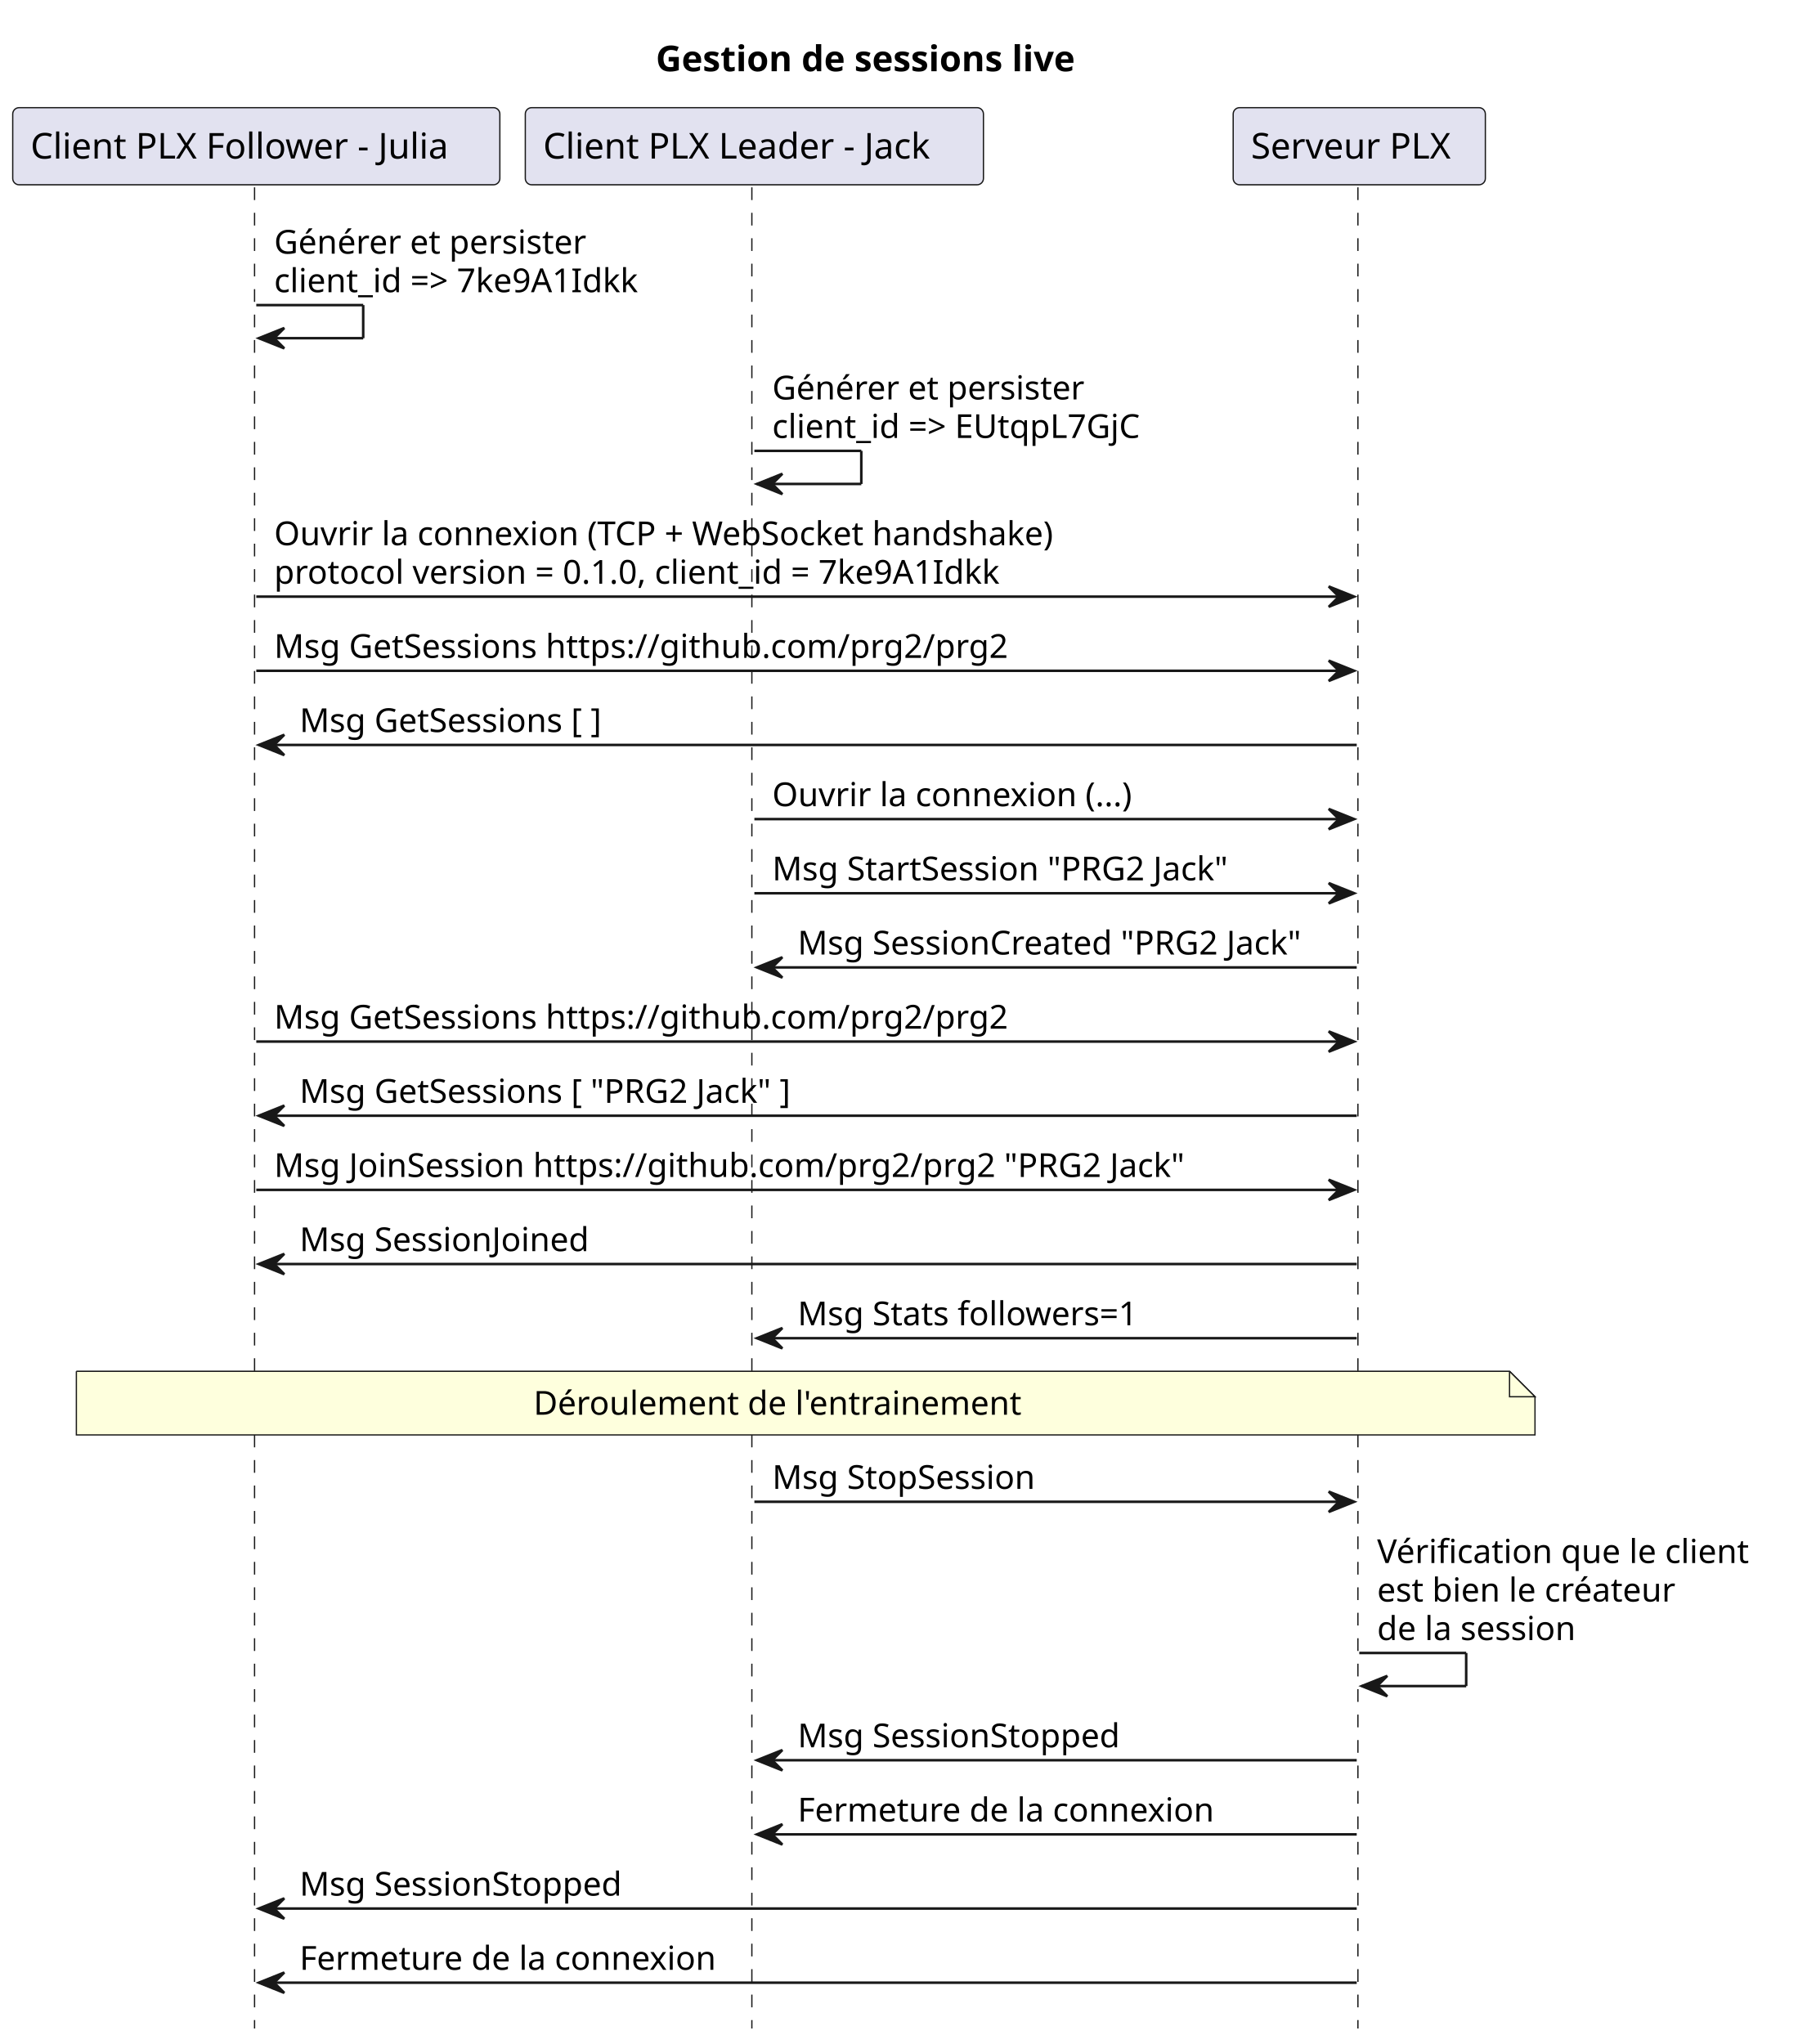
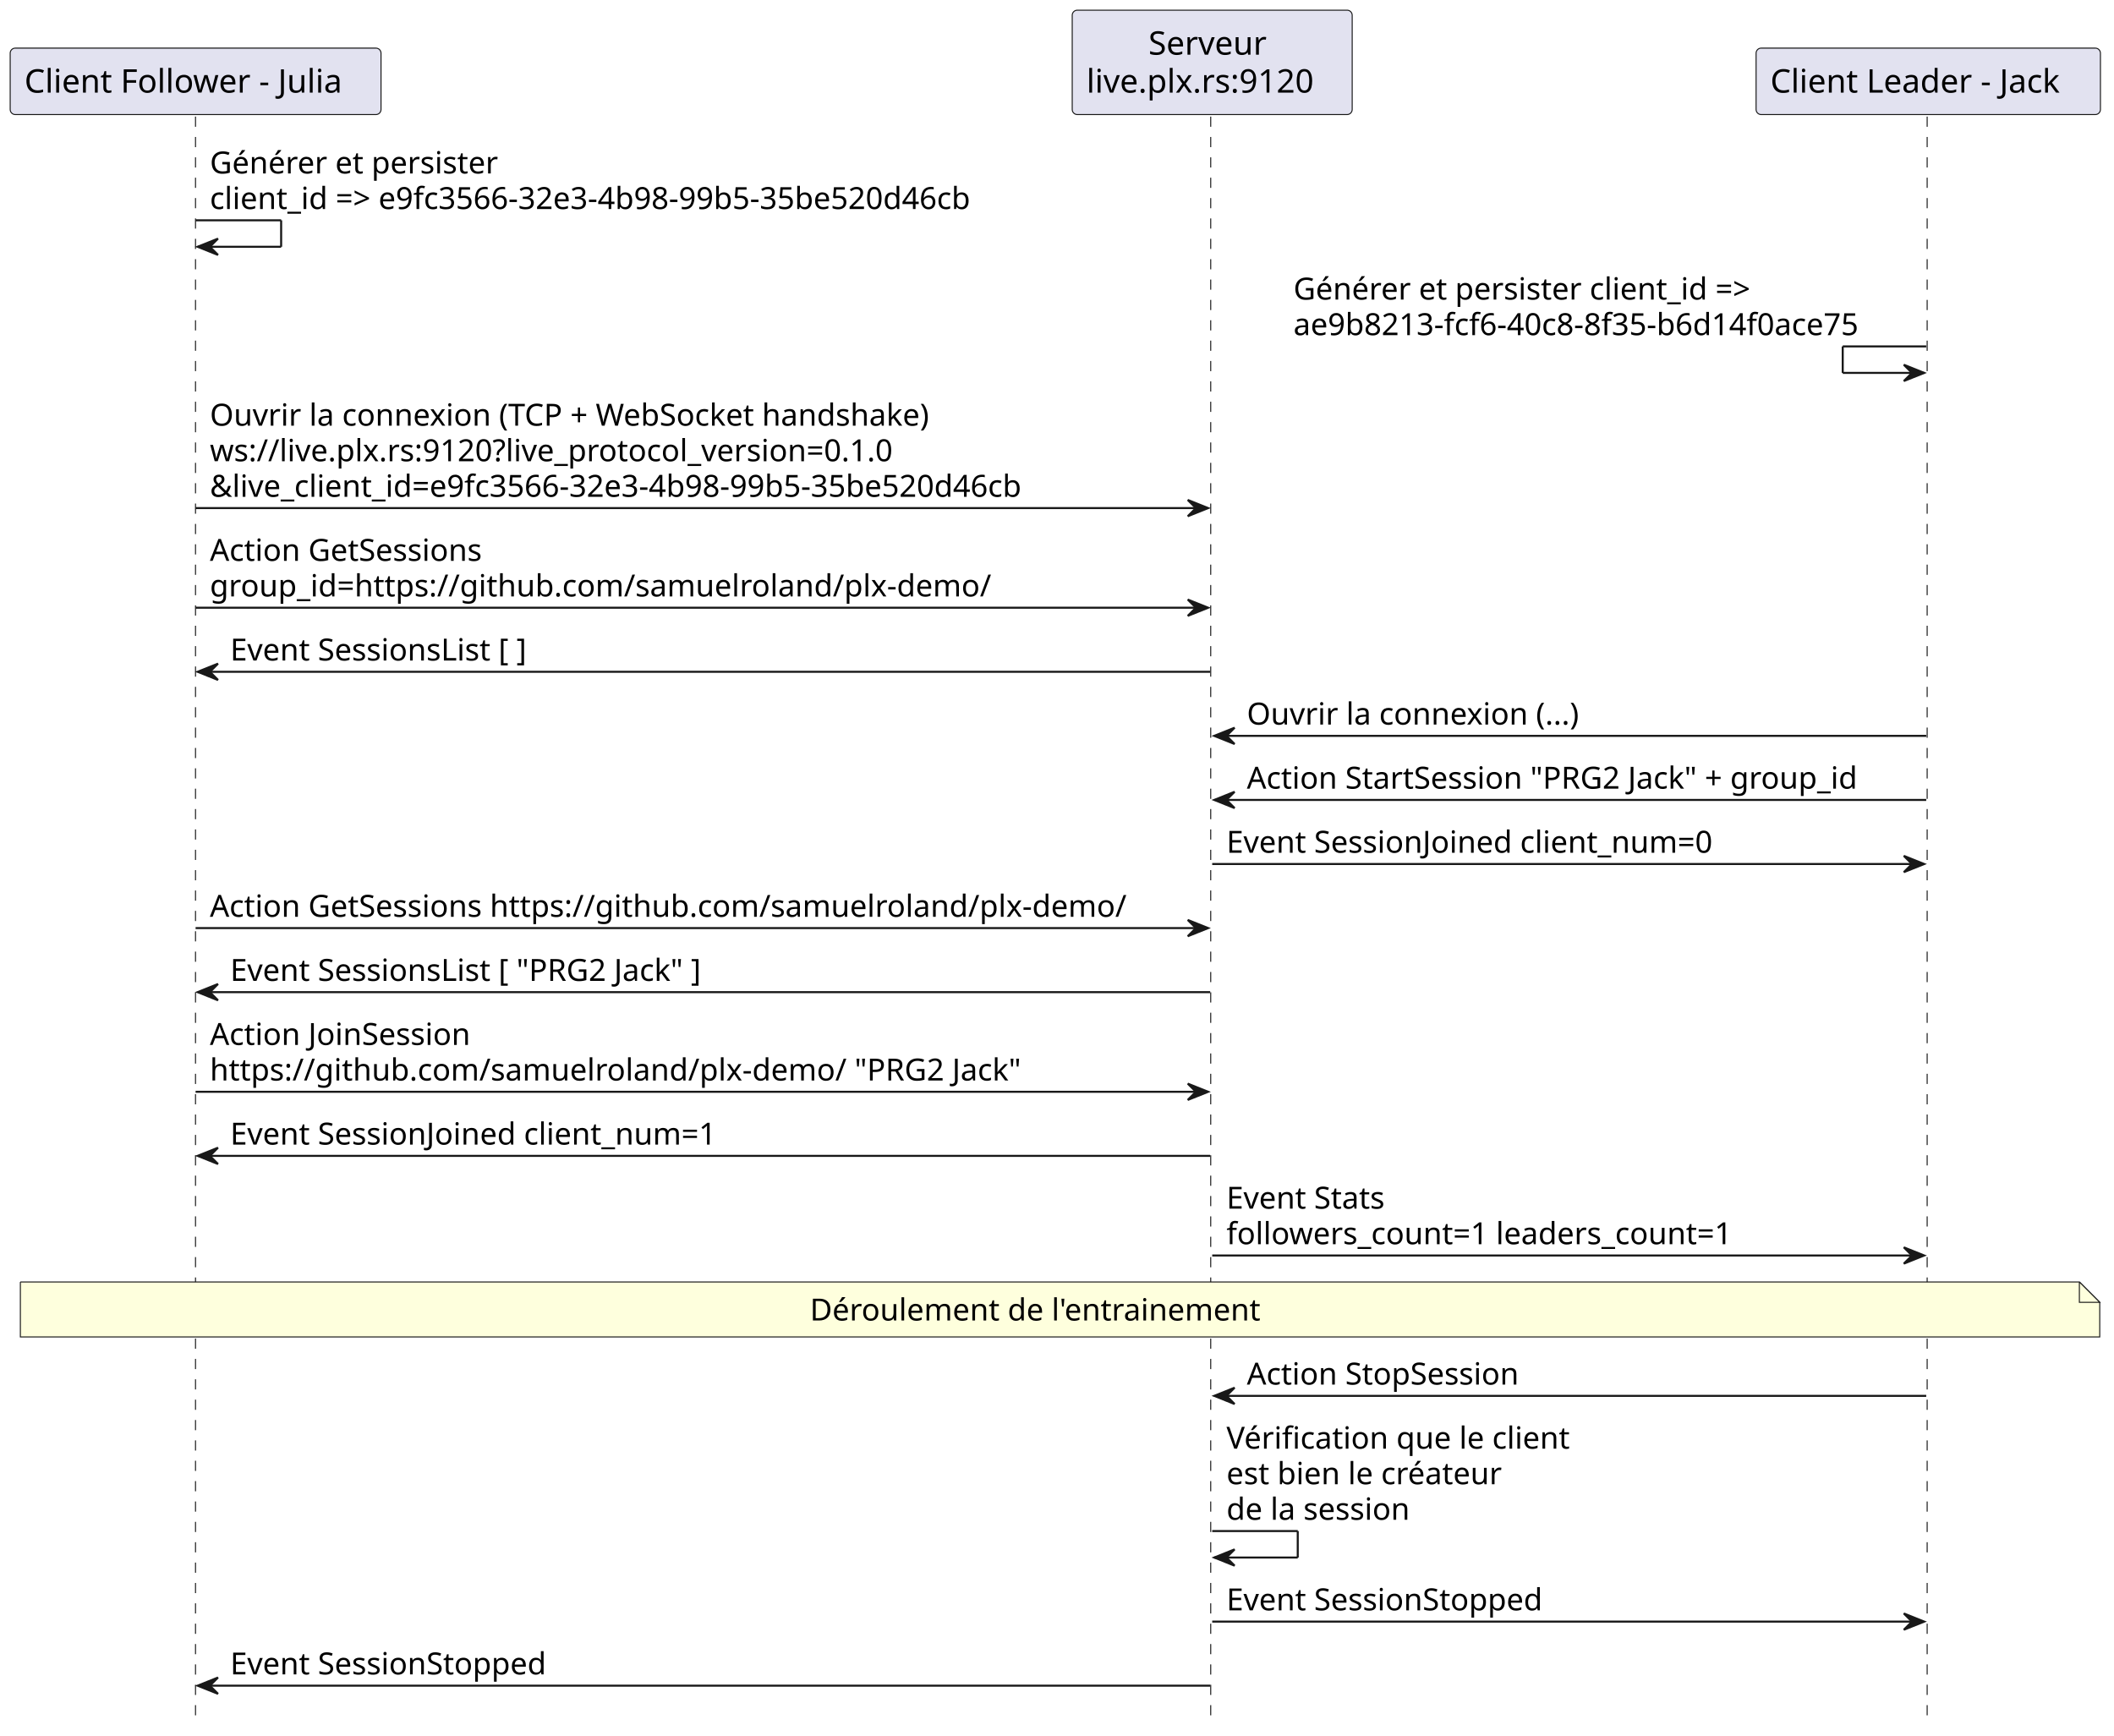
- <svg xmlns="http://www.w3.org/2000/svg" contentStyleType="text/css" height="803px" preserveAspectRatio="none" style="width:706px;height:803px;background:#FFFFFF;" version="1.1" viewBox="0 0 706 803" width="706px" zoomAndPan="magnify">
+ <svg xmlns="http://www.w3.org/2000/svg" contentStyleType="text/css" height="852px" preserveAspectRatio="none" style="width:1038px;height:852px;background:#FFFFFF;" version="1.1" viewBox="0 0 1038 852" width="1038px" zoomAndPan="magnify">
  <defs />
  <g>
-     <text fill="#000000" font-family="sans-serif" font-size="14" font-weight="bold" lengthAdjust="spacing" textLength="189.964" x="257.63" y="27.995">Gestion de sessions live</text>
-     <line style="stroke:#181818;stroke-width:0.5;stroke-dasharray:5.0,5.0;" x1="100" x2="100" y1="73.594" y2="796.914" />
-     <line style="stroke:#181818;stroke-width:0.5;stroke-dasharray:5.0,5.0;" x1="295.358" x2="295.358" y1="73.594" y2="796.914" />
-     <line style="stroke:#181818;stroke-width:0.5;stroke-dasharray:5.0,5.0;" x1="533.438" x2="533.438" y1="73.594" y2="796.914" />
-     <rect fill="#E2E2F0" height="30.297" rx="2.5" ry="2.5" style="stroke:#181818;stroke-width:0.5;" width="191.358" x="5" y="42.297" />
-     <text fill="#000000" font-family="sans-serif" font-size="14" lengthAdjust="spacing" textLength="177.358" x="12" y="62.292">Client PLX Follower - Julia</text>
-     <rect fill="#E2E2F0" height="30.297" rx="2.5" ry="2.5" style="stroke:#181818;stroke-width:0.5;" width="179.977" x="206.358" y="42.297" />
-     <text fill="#000000" font-family="sans-serif" font-size="14" lengthAdjust="spacing" textLength="165.977" x="213.358" y="62.292">Client PLX Leader - Jack</text>
-     <rect fill="#E2E2F0" height="30.297" rx="2.5" ry="2.5" style="stroke:#181818;stroke-width:0.5;" width="99.066" x="484.438" y="42.297" />
-     <text fill="#000000" font-family="sans-serif" font-size="14" lengthAdjust="spacing" textLength="85.066" x="491.438" y="62.292">Serveur PLX</text>
-     <line style="stroke:#181818;stroke-width:1.0;" x1="100.679" x2="142.679" y1="119.859" y2="119.859" />
-     <line style="stroke:#181818;stroke-width:1.0;" x1="142.679" x2="142.679" y1="119.859" y2="132.859" />
-     <line style="stroke:#181818;stroke-width:1.0;" x1="101.679" x2="142.679" y1="132.859" y2="132.859" />
-     <polygon fill="#181818" points="111.679,128.859,101.679,132.859,111.679,136.859,107.679,132.859" style="stroke:#181818;stroke-width:1.0;" />
-     <text fill="#000000" font-family="sans-serif" font-size="13" lengthAdjust="spacing" textLength="131.549" x="107.679" y="99.661">Générer et persister</text>
-     <text fill="#000000" font-family="sans-serif" font-size="13" lengthAdjust="spacing" textLength="160.494" x="107.679" y="114.793">client_id =&gt; 7ke9A1Idkk</text>
-     <line style="stroke:#181818;stroke-width:1.0;" x1="296.347" x2="338.347" y1="177.125" y2="177.125" />
-     <line style="stroke:#181818;stroke-width:1.0;" x1="338.347" x2="338.347" y1="177.125" y2="190.125" />
-     <line style="stroke:#181818;stroke-width:1.0;" x1="297.347" x2="338.347" y1="190.125" y2="190.125" />
-     <polygon fill="#181818" points="307.347,186.125,297.347,190.125,307.347,194.125,303.347,190.125" style="stroke:#181818;stroke-width:1.0;" />
-     <text fill="#000000" font-family="sans-serif" font-size="13" lengthAdjust="spacing" textLength="131.549" x="303.347" y="156.926">Générer et persister</text>
-     <text fill="#000000" font-family="sans-serif" font-size="13" lengthAdjust="spacing" textLength="161.726" x="303.347" y="172.059">client_id =&gt; EUtqpL7GjC</text>
-     <polygon fill="#181818" points="521.971,230.391,531.971,234.391,521.971,238.391,525.971,234.391" style="stroke:#181818;stroke-width:1.0;" />
-     <line style="stroke:#181818;stroke-width:1.0;" x1="100.679" x2="527.971" y1="234.391" y2="234.391" />
-     <text fill="#000000" font-family="sans-serif" font-size="13" lengthAdjust="spacing" textLength="334.09" x="107.679" y="214.192">Ouvrir la connexion (TCP + WebSocket handshake)</text>
-     <text fill="#000000" font-family="sans-serif" font-size="13" lengthAdjust="spacing" textLength="315.161" x="107.679" y="229.325">protocol version = 0.1.0, client_id = 7ke9A1Idkk</text>
-     <polygon fill="#181818" points="521.971,259.523,531.971,263.523,521.971,267.523,525.971,263.523" style="stroke:#181818;stroke-width:1.0;" />
-     <line style="stroke:#181818;stroke-width:1.0;" x1="100.679" x2="527.971" y1="263.523" y2="263.523" />
-     <text fill="#000000" font-family="sans-serif" font-size="13" lengthAdjust="spacing" textLength="303.234" x="107.679" y="258.457">Msg GetSessions https://github.com/prg2/prg2</text>
-     <polygon fill="#181818" points="111.679,288.656,101.679,292.656,111.679,296.656,107.679,292.656" style="stroke:#181818;stroke-width:1.0;" />
-     <line style="stroke:#181818;stroke-width:1.0;" x1="105.679" x2="532.971" y1="292.656" y2="292.656" />
-     <text fill="#000000" font-family="sans-serif" font-size="13" lengthAdjust="spacing" textLength="132.457" x="117.679" y="287.59">Msg GetSessions [  ]</text>
-     <polygon fill="#181818" points="521.971,317.789,531.971,321.789,521.971,325.789,525.971,321.789" style="stroke:#181818;stroke-width:1.0;" />
-     <line style="stroke:#181818;stroke-width:1.0;" x1="296.347" x2="527.971" y1="321.789" y2="321.789" />
-     <text fill="#000000" font-family="sans-serif" font-size="13" lengthAdjust="spacing" textLength="154.058" x="303.347" y="316.723">Ouvrir la connexion (...)</text>
-     <polygon fill="#181818" points="521.971,346.922,531.971,350.922,521.971,354.922,525.971,350.922" style="stroke:#181818;stroke-width:1.0;" />
-     <line style="stroke:#181818;stroke-width:1.0;" x1="296.347" x2="527.971" y1="350.922" y2="350.922" />
-     <text fill="#000000" font-family="sans-serif" font-size="13" lengthAdjust="spacing" textLength="193.648" x="303.347" y="345.856">Msg StartSession "PRG2 Jack"</text>
-     <polygon fill="#181818" points="307.347,376.055,297.347,380.055,307.347,384.055,303.347,380.055" style="stroke:#181818;stroke-width:1.0;" />
-     <line style="stroke:#181818;stroke-width:1.0;" x1="301.347" x2="532.971" y1="380.055" y2="380.055" />
-     <text fill="#000000" font-family="sans-serif" font-size="13" lengthAdjust="spacing" textLength="213.624" x="313.347" y="374.989">Msg SessionCreated "PRG2 Jack"</text>
-     <polygon fill="#181818" points="521.971,405.188,531.971,409.188,521.971,413.188,525.971,409.188" style="stroke:#181818;stroke-width:1.0;" />
-     <line style="stroke:#181818;stroke-width:1.0;" x1="100.679" x2="527.971" y1="409.188" y2="409.188" />
-     <text fill="#000000" font-family="sans-serif" font-size="13" lengthAdjust="spacing" textLength="303.234" x="107.679" y="404.122">Msg GetSessions https://github.com/prg2/prg2</text>
-     <polygon fill="#181818" points="111.679,434.32,101.679,438.32,111.679,442.32,107.679,438.32" style="stroke:#181818;stroke-width:1.0;" />
-     <line style="stroke:#181818;stroke-width:1.0;" x1="105.679" x2="532.971" y1="438.32" y2="438.32" />
-     <text fill="#000000" font-family="sans-serif" font-size="13" lengthAdjust="spacing" textLength="210.241" x="117.679" y="433.254">Msg GetSessions [ "PRG2 Jack" ]</text>
-     <polygon fill="#181818" points="521.971,463.453,531.971,467.453,521.971,471.453,525.971,467.453" style="stroke:#181818;stroke-width:1.0;" />
-     <line style="stroke:#181818;stroke-width:1.0;" x1="100.679" x2="527.971" y1="467.453" y2="467.453" />
-     <text fill="#000000" font-family="sans-serif" font-size="13" lengthAdjust="spacing" textLength="378.847" x="107.679" y="462.387">Msg JoinSession https://github.com/prg2/prg2 "PRG2 Jack"</text>
-     <polygon fill="#181818" points="111.679,492.586,101.679,496.586,111.679,500.586,107.679,496.586" style="stroke:#181818;stroke-width:1.0;" />
-     <line style="stroke:#181818;stroke-width:1.0;" x1="105.679" x2="532.971" y1="496.586" y2="496.586" />
-     <text fill="#000000" font-family="sans-serif" font-size="13" lengthAdjust="spacing" textLength="119.863" x="117.679" y="491.52">Msg SessionJoined</text>
-     <polygon fill="#181818" points="307.347,521.719,297.347,525.719,307.347,529.719,303.347,525.719" style="stroke:#181818;stroke-width:1.0;" />
-     <line style="stroke:#181818;stroke-width:1.0;" x1="301.347" x2="532.971" y1="525.719" y2="525.719" />
-     <text fill="#000000" font-family="sans-serif" font-size="13" lengthAdjust="spacing" textLength="145.31" x="313.347" y="520.653">Msg Stats followers=1</text>
-     <path d="M30,538.719 L30,563.719 L603,563.719 L603,548.719 L593,538.719 L30,538.719 " fill="#FEFFDD" style="stroke:#181818;stroke-width:0.5;" />
-     <path d="M593,538.719 L593,548.719 L603,548.719 L593,538.719 " fill="#FEFFDD" style="stroke:#181818;stroke-width:0.5;" />
-     <text fill="#000000" font-family="sans-serif" font-size="13" lengthAdjust="spacing" textLength="205.347" x="209.579" y="555.786">Déroulement de l'entrainement</text>
-     <polygon fill="#181818" points="521.971,585.984,531.971,589.984,521.971,593.984,525.971,589.984" style="stroke:#181818;stroke-width:1.0;" />
-     <line style="stroke:#181818;stroke-width:1.0;" x1="296.347" x2="527.971" y1="589.984" y2="589.984" />
-     <text fill="#000000" font-family="sans-serif" font-size="13" lengthAdjust="spacing" textLength="109.529" x="303.347" y="584.918">Msg StopSession</text>
-     <line style="stroke:#181818;stroke-width:1.0;" x1="533.971" x2="575.971" y1="649.383" y2="649.383" />
-     <line style="stroke:#181818;stroke-width:1.0;" x1="575.971" x2="575.971" y1="649.383" y2="662.383" />
-     <line style="stroke:#181818;stroke-width:1.0;" x1="534.971" x2="575.971" y1="662.383" y2="662.383" />
-     <polygon fill="#181818" points="544.971,658.383,534.971,662.383,544.971,666.383,540.971,662.383" style="stroke:#181818;stroke-width:1.0;" />
-     <text fill="#000000" font-family="sans-serif" font-size="13" lengthAdjust="spacing" textLength="158.253" x="540.971" y="614.051">Vérification que le client</text>
-     <text fill="#000000" font-family="sans-serif" font-size="13" lengthAdjust="spacing" textLength="127.112" x="540.971" y="629.184">est bien le créateur</text>
-     <text fill="#000000" font-family="sans-serif" font-size="13" lengthAdjust="spacing" textLength="84.214" x="540.971" y="644.317">de la session</text>
-     <polygon fill="#181818" points="307.347,687.516,297.347,691.516,307.347,695.516,303.347,691.516" style="stroke:#181818;stroke-width:1.0;" />
-     <line style="stroke:#181818;stroke-width:1.0;" x1="301.347" x2="532.971" y1="691.516" y2="691.516" />
-     <text fill="#000000" font-family="sans-serif" font-size="13" lengthAdjust="spacing" textLength="134.031" x="313.347" y="686.45">Msg SessionStopped</text>
-     <polygon fill="#181818" points="307.347,716.648,297.347,720.648,307.347,724.648,303.347,720.648" style="stroke:#181818;stroke-width:1.0;" />
-     <line style="stroke:#181818;stroke-width:1.0;" x1="301.347" x2="532.971" y1="720.648" y2="720.648" />
-     <text fill="#000000" font-family="sans-serif" font-size="13" lengthAdjust="spacing" textLength="175.462" x="313.347" y="715.582">Fermeture de la connexion</text>
-     <polygon fill="#181818" points="111.679,745.781,101.679,749.781,111.679,753.781,107.679,749.781" style="stroke:#181818;stroke-width:1.0;" />
-     <line style="stroke:#181818;stroke-width:1.0;" x1="105.679" x2="532.971" y1="749.781" y2="749.781" />
-     <text fill="#000000" font-family="sans-serif" font-size="13" lengthAdjust="spacing" textLength="134.031" x="117.679" y="744.715">Msg SessionStopped</text>
-     <polygon fill="#181818" points="111.679,774.914,101.679,778.914,111.679,782.914,107.679,778.914" style="stroke:#181818;stroke-width:1.0;" />
-     <line style="stroke:#181818;stroke-width:1.0;" x1="105.679" x2="532.971" y1="778.914" y2="778.914" />
-     <text fill="#000000" font-family="sans-serif" font-size="13" lengthAdjust="spacing" textLength="175.462" x="117.679" y="773.848">Fermeture de la connexion</text>
+     <line style="stroke:#181818;stroke-width:0.5;stroke-dasharray:5.0,5.0;" x1="96" x2="96" y1="57.25" y2="845.695" />
+     <line style="stroke:#181818;stroke-width:0.5;stroke-dasharray:5.0,5.0;" x1="594.475" x2="594.475" y1="57.25" y2="845.695" />
+     <line style="stroke:#181818;stroke-width:0.5;stroke-dasharray:5.0,5.0;" x1="946.26" x2="946.26" y1="57.25" y2="845.695" />
+     <rect fill="#E2E2F0" height="32.625" rx="2.5" ry="2.5" style="stroke:#181818;stroke-width:0.5;" width="182.086" x="5" y="23.625" />
+     <text fill="#000000" font-family="sans-serif" font-size="16" lengthAdjust="spacing" textLength="168.086" x="12" y="45.477">Client Follower - Julia</text>
+     <rect fill="#E2E2F0" height="51.25" rx="2.5" ry="2.5" style="stroke:#181818;stroke-width:0.5;" width="137.469" x="526.475" y="5" />
+     <text fill="#000000" font-family="sans-serif" font-size="16" lengthAdjust="spacing" textLength="62.609" x="563.904" y="26.852">Serveur</text>
+     <text fill="#000000" font-family="sans-serif" font-size="16" lengthAdjust="spacing" textLength="123.469" x="533.475" y="45.477">live.plx.rs:9120</text>
+     <rect fill="#E2E2F0" height="32.625" rx="2.5" ry="2.5" style="stroke:#181818;stroke-width:0.5;" width="169.078" x="862.26" y="23.625" />
+     <text fill="#000000" font-family="sans-serif" font-size="16" lengthAdjust="spacing" textLength="155.078" x="869.26" y="45.477">Client Leader - Jack</text>
+     <line style="stroke:#181818;stroke-width:1.0;" x1="96.043" x2="138.043" y1="108.172" y2="108.172" />
+     <line style="stroke:#181818;stroke-width:1.0;" x1="138.043" x2="138.043" y1="108.172" y2="121.172" />
+     <line style="stroke:#181818;stroke-width:1.0;" x1="97.043" x2="138.043" y1="121.172" y2="121.172" />
+     <polygon fill="#181818" points="107.043,117.172,97.043,121.172,107.043,125.172,103.043,121.172" style="stroke:#181818;stroke-width:1.0;" />
+     <text fill="#000000" font-family="sans-serif" font-size="15" lengthAdjust="spacing" textLength="151.787" x="103.043" y="85.173">Générer et persister</text>
+     <text fill="#000000" font-family="sans-serif" font-size="15" lengthAdjust="spacing" textLength="416.191" x="103.043" y="102.634">client_id =&gt; e9fc3566-32e3-4b98-99b5-35be520d46cb</text>
+     <line style="stroke:#181818;stroke-width:1.0;" x1="904.799" x2="945.799" y1="170.094" y2="170.094" />
+     <line style="stroke:#181818;stroke-width:1.0;" x1="904.799" x2="904.799" y1="170.094" y2="183.094" />
+     <line style="stroke:#181818;stroke-width:1.0;" x1="904.799" x2="944.799" y1="183.094" y2="183.094" />
+     <polygon fill="#181818" points="934.799,179.094,944.799,183.094,934.799,187.094,938.799,183.094" style="stroke:#181818;stroke-width:1.0;" />
+     <text fill="#000000" font-family="sans-serif" font-size="15" lengthAdjust="spacing" textLength="248.848" x="635.097" y="147.095">Générer et persister client_id =&gt;</text>
+     <text fill="#000000" font-family="sans-serif" font-size="15" lengthAdjust="spacing" textLength="304.702" x="635.097" y="164.556">ae9b8213-fcf6-40c8-8f35-b6d14f0ace75</text>
+     <polygon fill="#181818" points="583.209,245.477,593.209,249.477,583.209,253.477,587.209,249.477" style="stroke:#181818;stroke-width:1.0;" />
+     <line style="stroke:#181818;stroke-width:1.0;" x1="96.043" x2="589.209" y1="249.477" y2="249.477" />
+     <text fill="#000000" font-family="sans-serif" font-size="15" lengthAdjust="spacing" textLength="385.488" x="103.043" y="209.017">Ouvrir la connexion (TCP + WebSocket handshake)</text>
+     <text fill="#000000" font-family="sans-serif" font-size="15" lengthAdjust="spacing" textLength="367.588" x="103.043" y="226.478">ws://live.plx.rs:9120?live_protocol_version=0.1.0</text>
+     <text fill="#000000" font-family="sans-serif" font-size="15" lengthAdjust="spacing" textLength="439.724" x="103.043" y="243.939">&amp;live_client_id=e9fc3566-32e3-4b98-99b5-35be520d46cb</text>
+     <polygon fill="#181818" points="583.209,294.398,593.209,298.398,583.209,302.398,587.209,298.398" style="stroke:#181818;stroke-width:1.0;" />
+     <line style="stroke:#181818;stroke-width:1.0;" x1="96.043" x2="589.209" y1="298.398" y2="298.398" />
+     <text fill="#000000" font-family="sans-serif" font-size="15" lengthAdjust="spacing" textLength="143.789" x="103.043" y="275.4">Action GetSessions</text>
+     <text fill="#000000" font-family="sans-serif" font-size="15" lengthAdjust="spacing" textLength="404.26" x="103.043" y="292.861">group_id=https://github.com/samuelroland/plx-demo/</text>
+     <polygon fill="#181818" points="107.043,325.859,97.043,329.859,107.043,333.859,103.043,329.859" style="stroke:#181818;stroke-width:1.0;" />
+     <line style="stroke:#181818;stroke-width:1.0;" x1="101.043" x2="594.209" y1="329.859" y2="329.859" />
+     <text fill="#000000" font-family="sans-serif" font-size="15" lengthAdjust="spacing" textLength="165.015" x="113.043" y="324.322">Event SessionsList [  ]</text>
+     <polygon fill="#181818" points="606.209,357.32,596.209,361.32,606.209,365.32,602.209,361.32" style="stroke:#181818;stroke-width:1.0;" />
+     <line style="stroke:#181818;stroke-width:1.0;" x1="600.209" x2="945.799" y1="361.32" y2="361.32" />
+     <text fill="#000000" font-family="sans-serif" font-size="15" lengthAdjust="spacing" textLength="177.759" x="612.209" y="355.783">Ouvrir la connexion (...)</text>
+     <polygon fill="#181818" points="606.209,388.781,596.209,392.781,606.209,396.781,602.209,392.781" style="stroke:#181818;stroke-width:1.0;" />
+     <line style="stroke:#181818;stroke-width:1.0;" x1="600.209" x2="945.799" y1="392.781" y2="392.781" />
+     <text fill="#000000" font-family="sans-serif" font-size="15" lengthAdjust="spacing" textLength="327.59" x="612.209" y="387.244">Action StartSession "PRG2 Jack" + group_id</text>
+     <polygon fill="#181818" points="934.799,420.242,944.799,424.242,934.799,428.242,938.799,424.242" style="stroke:#181818;stroke-width:1.0;" />
+     <line style="stroke:#181818;stroke-width:1.0;" x1="595.209" x2="940.799" y1="424.242" y2="424.242" />
+     <text fill="#000000" font-family="sans-serif" font-size="15" lengthAdjust="spacing" textLength="260.2" x="602.209" y="418.705">Event SessionJoined client_num=0</text>
+     <polygon fill="#181818" points="583.209,451.703,593.209,455.703,583.209,459.703,587.209,455.703" style="stroke:#181818;stroke-width:1.0;" />
+     <line style="stroke:#181818;stroke-width:1.0;" x1="96.043" x2="589.209" y1="455.703" y2="455.703" />
+     <text fill="#000000" font-family="sans-serif" font-size="15" lengthAdjust="spacing" textLength="475.166" x="103.043" y="450.166">Action GetSessions https://github.com/samuelroland/plx-demo/</text>
+     <polygon fill="#181818" points="107.043,483.164,97.043,487.164,107.043,491.164,103.043,487.164" style="stroke:#181818;stroke-width:1.0;" />
+     <line style="stroke:#181818;stroke-width:1.0;" x1="101.043" x2="594.209" y1="487.164" y2="487.164" />
+     <text fill="#000000" font-family="sans-serif" font-size="15" lengthAdjust="spacing" textLength="254.766" x="113.043" y="481.627">Event SessionsList [ "PRG2 Jack" ]</text>
+     <polygon fill="#181818" points="583.209,532.086,593.209,536.086,583.209,540.086,587.209,536.086" style="stroke:#181818;stroke-width:1.0;" />
+     <line style="stroke:#181818;stroke-width:1.0;" x1="96.043" x2="589.209" y1="536.086" y2="536.086" />
+     <text fill="#000000" font-family="sans-serif" font-size="15" lengthAdjust="spacing" textLength="136.516" x="103.043" y="513.087">Action JoinSession</text>
+     <text fill="#000000" font-family="sans-serif" font-size="15" lengthAdjust="spacing" textLength="421.128" x="103.043" y="530.548">https://github.com/samuelroland/plx-demo/ "PRG2 Jack"</text>
+     <polygon fill="#181818" points="107.043,563.547,97.043,567.547,107.043,571.547,103.043,567.547" style="stroke:#181818;stroke-width:1.0;" />
+     <line style="stroke:#181818;stroke-width:1.0;" x1="101.043" x2="594.209" y1="567.547" y2="567.547" />
+     <text fill="#000000" font-family="sans-serif" font-size="15" lengthAdjust="spacing" textLength="260.2" x="113.043" y="562.009">Event SessionJoined client_num=1</text>
+     <polygon fill="#181818" points="934.799,612.469,944.799,616.469,934.799,620.469,938.799,616.469" style="stroke:#181818;stroke-width:1.0;" />
+     <line style="stroke:#181818;stroke-width:1.0;" x1="595.209" x2="940.799" y1="616.469" y2="616.469" />
+     <text fill="#000000" font-family="sans-serif" font-size="15" lengthAdjust="spacing" textLength="86.03" x="602.209" y="593.47">Event Stats</text>
+     <text fill="#000000" font-family="sans-serif" font-size="15" lengthAdjust="spacing" textLength="271.399" x="602.209" y="610.931">followers_count=1 leaders_count=1</text>
+     <path d="M10,629.469 L10,656.469 L1031,656.469 L1031,639.469 L1021,629.469 L10,629.469 " fill="#FEFFDD" style="stroke:#181818;stroke-width:0.5;" />
+     <path d="M1021,629.469 L1021,639.469 L1031,639.469 L1021,629.469 " fill="#FEFFDD" style="stroke:#181818;stroke-width:0.5;" />
+     <text fill="#000000" font-family="sans-serif" font-size="15" lengthAdjust="spacing" textLength="236.939" x="397.7" y="648.392">Déroulement de l'entrainement</text>
+     <polygon fill="#181818" points="606.209,681.391,596.209,685.391,606.209,689.391,602.209,685.391" style="stroke:#181818;stroke-width:1.0;" />
+     <line style="stroke:#181818;stroke-width:1.0;" x1="600.209" x2="945.799" y1="685.391" y2="685.391" />
+     <text fill="#000000" font-family="sans-serif" font-size="15" lengthAdjust="spacing" textLength="143.342" x="612.209" y="679.853">Action StopSession</text>
+     <line style="stroke:#181818;stroke-width:1.0;" x1="595.209" x2="637.209" y1="751.773" y2="751.773" />
+     <line style="stroke:#181818;stroke-width:1.0;" x1="637.209" x2="637.209" y1="751.773" y2="764.773" />
+     <line style="stroke:#181818;stroke-width:1.0;" x1="596.209" x2="637.209" y1="764.773" y2="764.773" />
+     <polygon fill="#181818" points="606.209,760.773,596.209,764.773,606.209,768.773,602.209,764.773" style="stroke:#181818;stroke-width:1.0;" />
+     <text fill="#000000" font-family="sans-serif" font-size="15" lengthAdjust="spacing" textLength="182.6" x="602.209" y="711.314">Vérification que le client</text>
+     <text fill="#000000" font-family="sans-serif" font-size="15" lengthAdjust="spacing" textLength="146.667" x="602.209" y="728.775">est bien le créateur</text>
+     <text fill="#000000" font-family="sans-serif" font-size="15" lengthAdjust="spacing" textLength="97.17" x="602.209" y="746.236">de la session</text>
+     <polygon fill="#181818" points="934.799,792.234,944.799,796.234,934.799,800.234,938.799,796.234" style="stroke:#181818;stroke-width:1.0;" />
+     <line style="stroke:#181818;stroke-width:1.0;" x1="595.209" x2="940.799" y1="796.234" y2="796.234" />
+     <text fill="#000000" font-family="sans-serif" font-size="15" lengthAdjust="spacing" textLength="167.344" x="602.209" y="790.697">Event SessionStopped</text>
+     <polygon fill="#181818" points="107.043,823.695,97.043,827.695,107.043,831.695,103.043,827.695" style="stroke:#181818;stroke-width:1.0;" />
+     <line style="stroke:#181818;stroke-width:1.0;" x1="101.043" x2="594.209" y1="827.695" y2="827.695" />
+     <text fill="#000000" font-family="sans-serif" font-size="15" lengthAdjust="spacing" textLength="167.344" x="113.043" y="822.158">Event SessionStopped</text>
  </g>
</svg>
